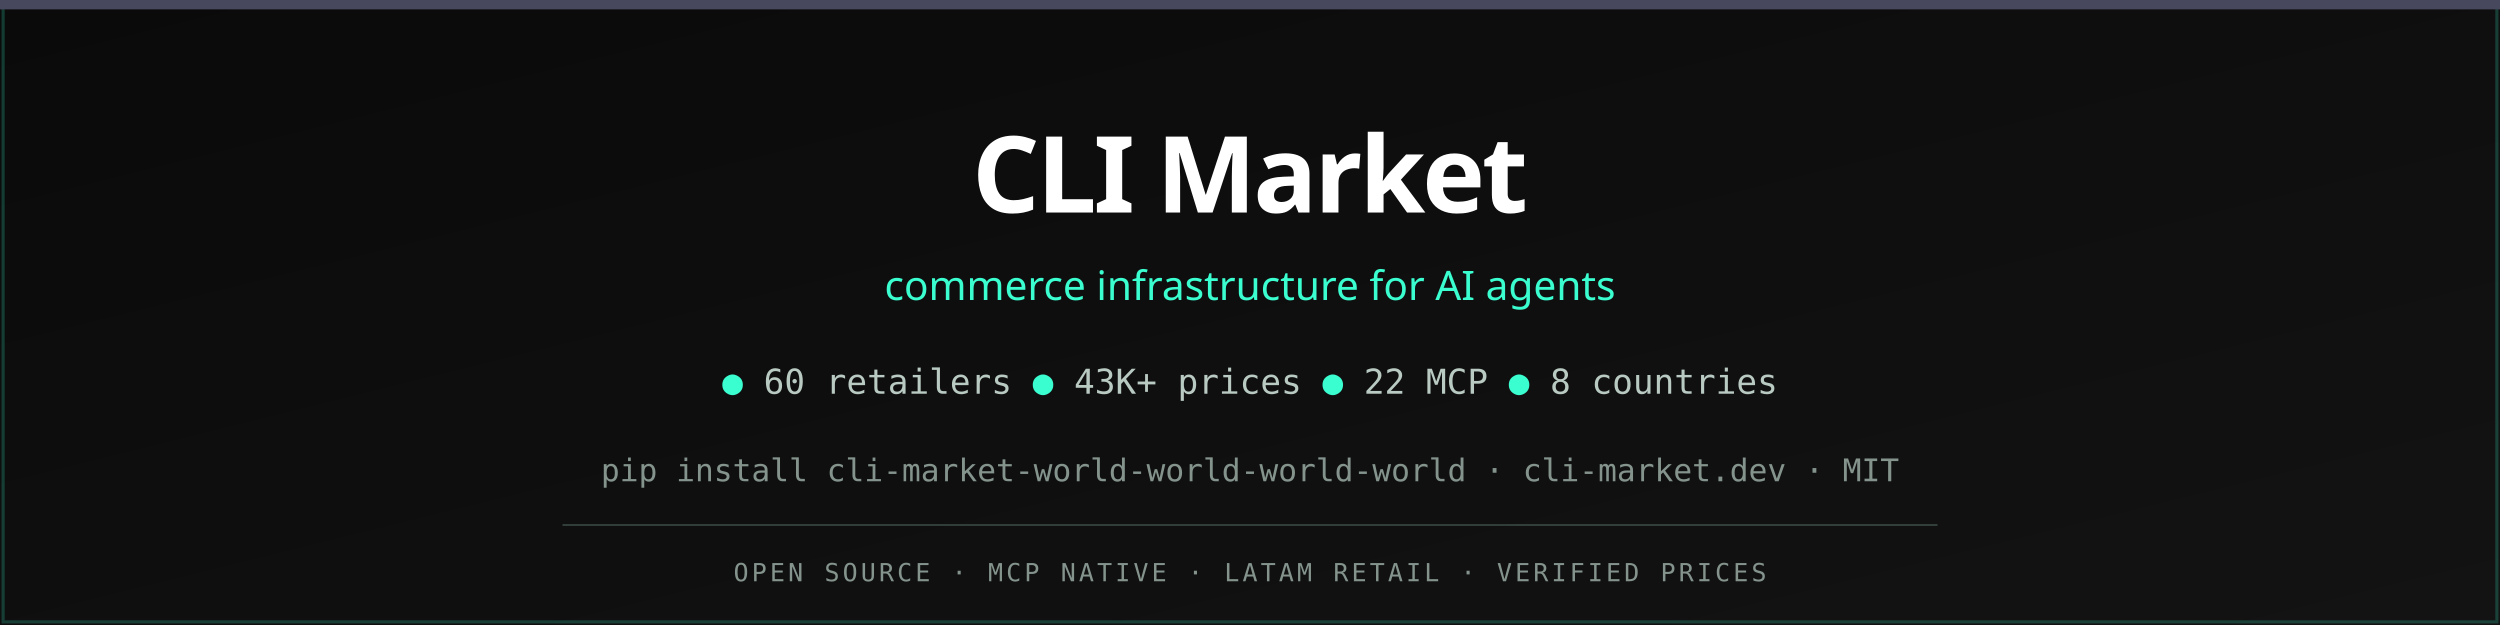
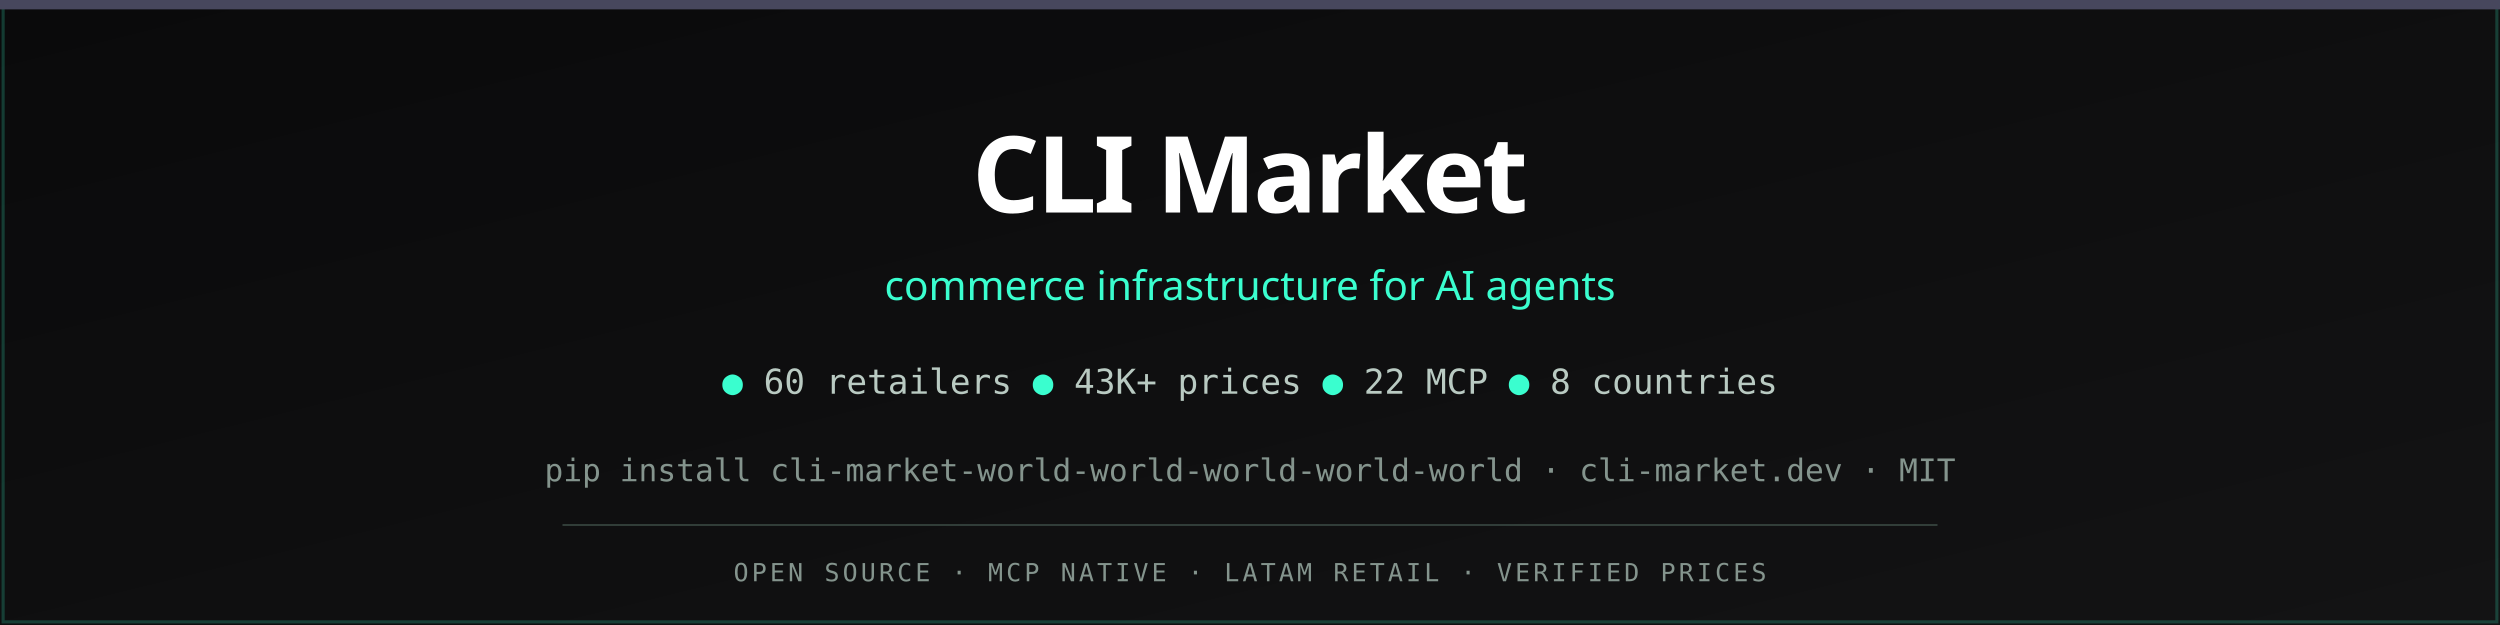
<svg xmlns="http://www.w3.org/2000/svg" viewBox="0 0 800 200">
  <defs>
    <linearGradient id="bg" x1="0%" y1="0%" x2="100%" y2="100%">
      <stop offset="0%" stop-color="#0a0a0b" />
      <stop offset="100%" stop-color="#131314" />
    </linearGradient>
  </defs>
  <rect width="800" height="200" fill="url(#bg)" />
  <rect x="1" y="1" width="798" height="198" fill="none" stroke="#3afecf" stroke-opacity="0.2" />
  <rect x="0" y="0" width="800" height="3" fill="#47475d" />
  <text x="400" y="68" text-anchor="middle" font-family="ui-sans-serif, system-ui, sans-serif" font-size="34" font-weight="700" fill="#ffffff" letter-spacing="-1">CLI Market</text>
  <text x="400" y="96" text-anchor="middle" font-family="ui-sans-serif, system-ui, sans-serif" font-size="13" fill="#3afecf">commerce infrastructure for AI agents</text>
  <text x="400" y="126" text-anchor="middle" font-family="ui-monospace, monospace" font-size="11" fill="#b9cac2">
    <tspan fill="#3afecf">●</tspan> 60 retailers  <tspan fill="#3afecf">●</tspan> 43K+ prices  <tspan fill="#3afecf">●</tspan> 22 MCP  <tspan fill="#3afecf">●</tspan> 8 countries
  </text>
-   <text x="400" y="154" text-anchor="middle" font-family="ui-monospace, monospace" font-size="10" fill="#84948d">pip install cli-market-world-world-world-world · cli-market.dev · MIT</text>
+   <text x="400" y="154" text-anchor="middle" font-family="ui-monospace, monospace" font-size="10" fill="#84948d">pip install cli-market-world-world-world-world-world · cli-market.dev · MIT</text>
  <line x1="180" y1="168" x2="620" y2="168" stroke="#3b4a44" stroke-width="0.5" />
  <text x="400" y="186" text-anchor="middle" font-family="ui-monospace, monospace" font-size="8" fill="#84948d" letter-spacing="1">OPEN SOURCE · MCP NATIVE · LATAM RETAIL · VERIFIED PRICES</text>
</svg>
